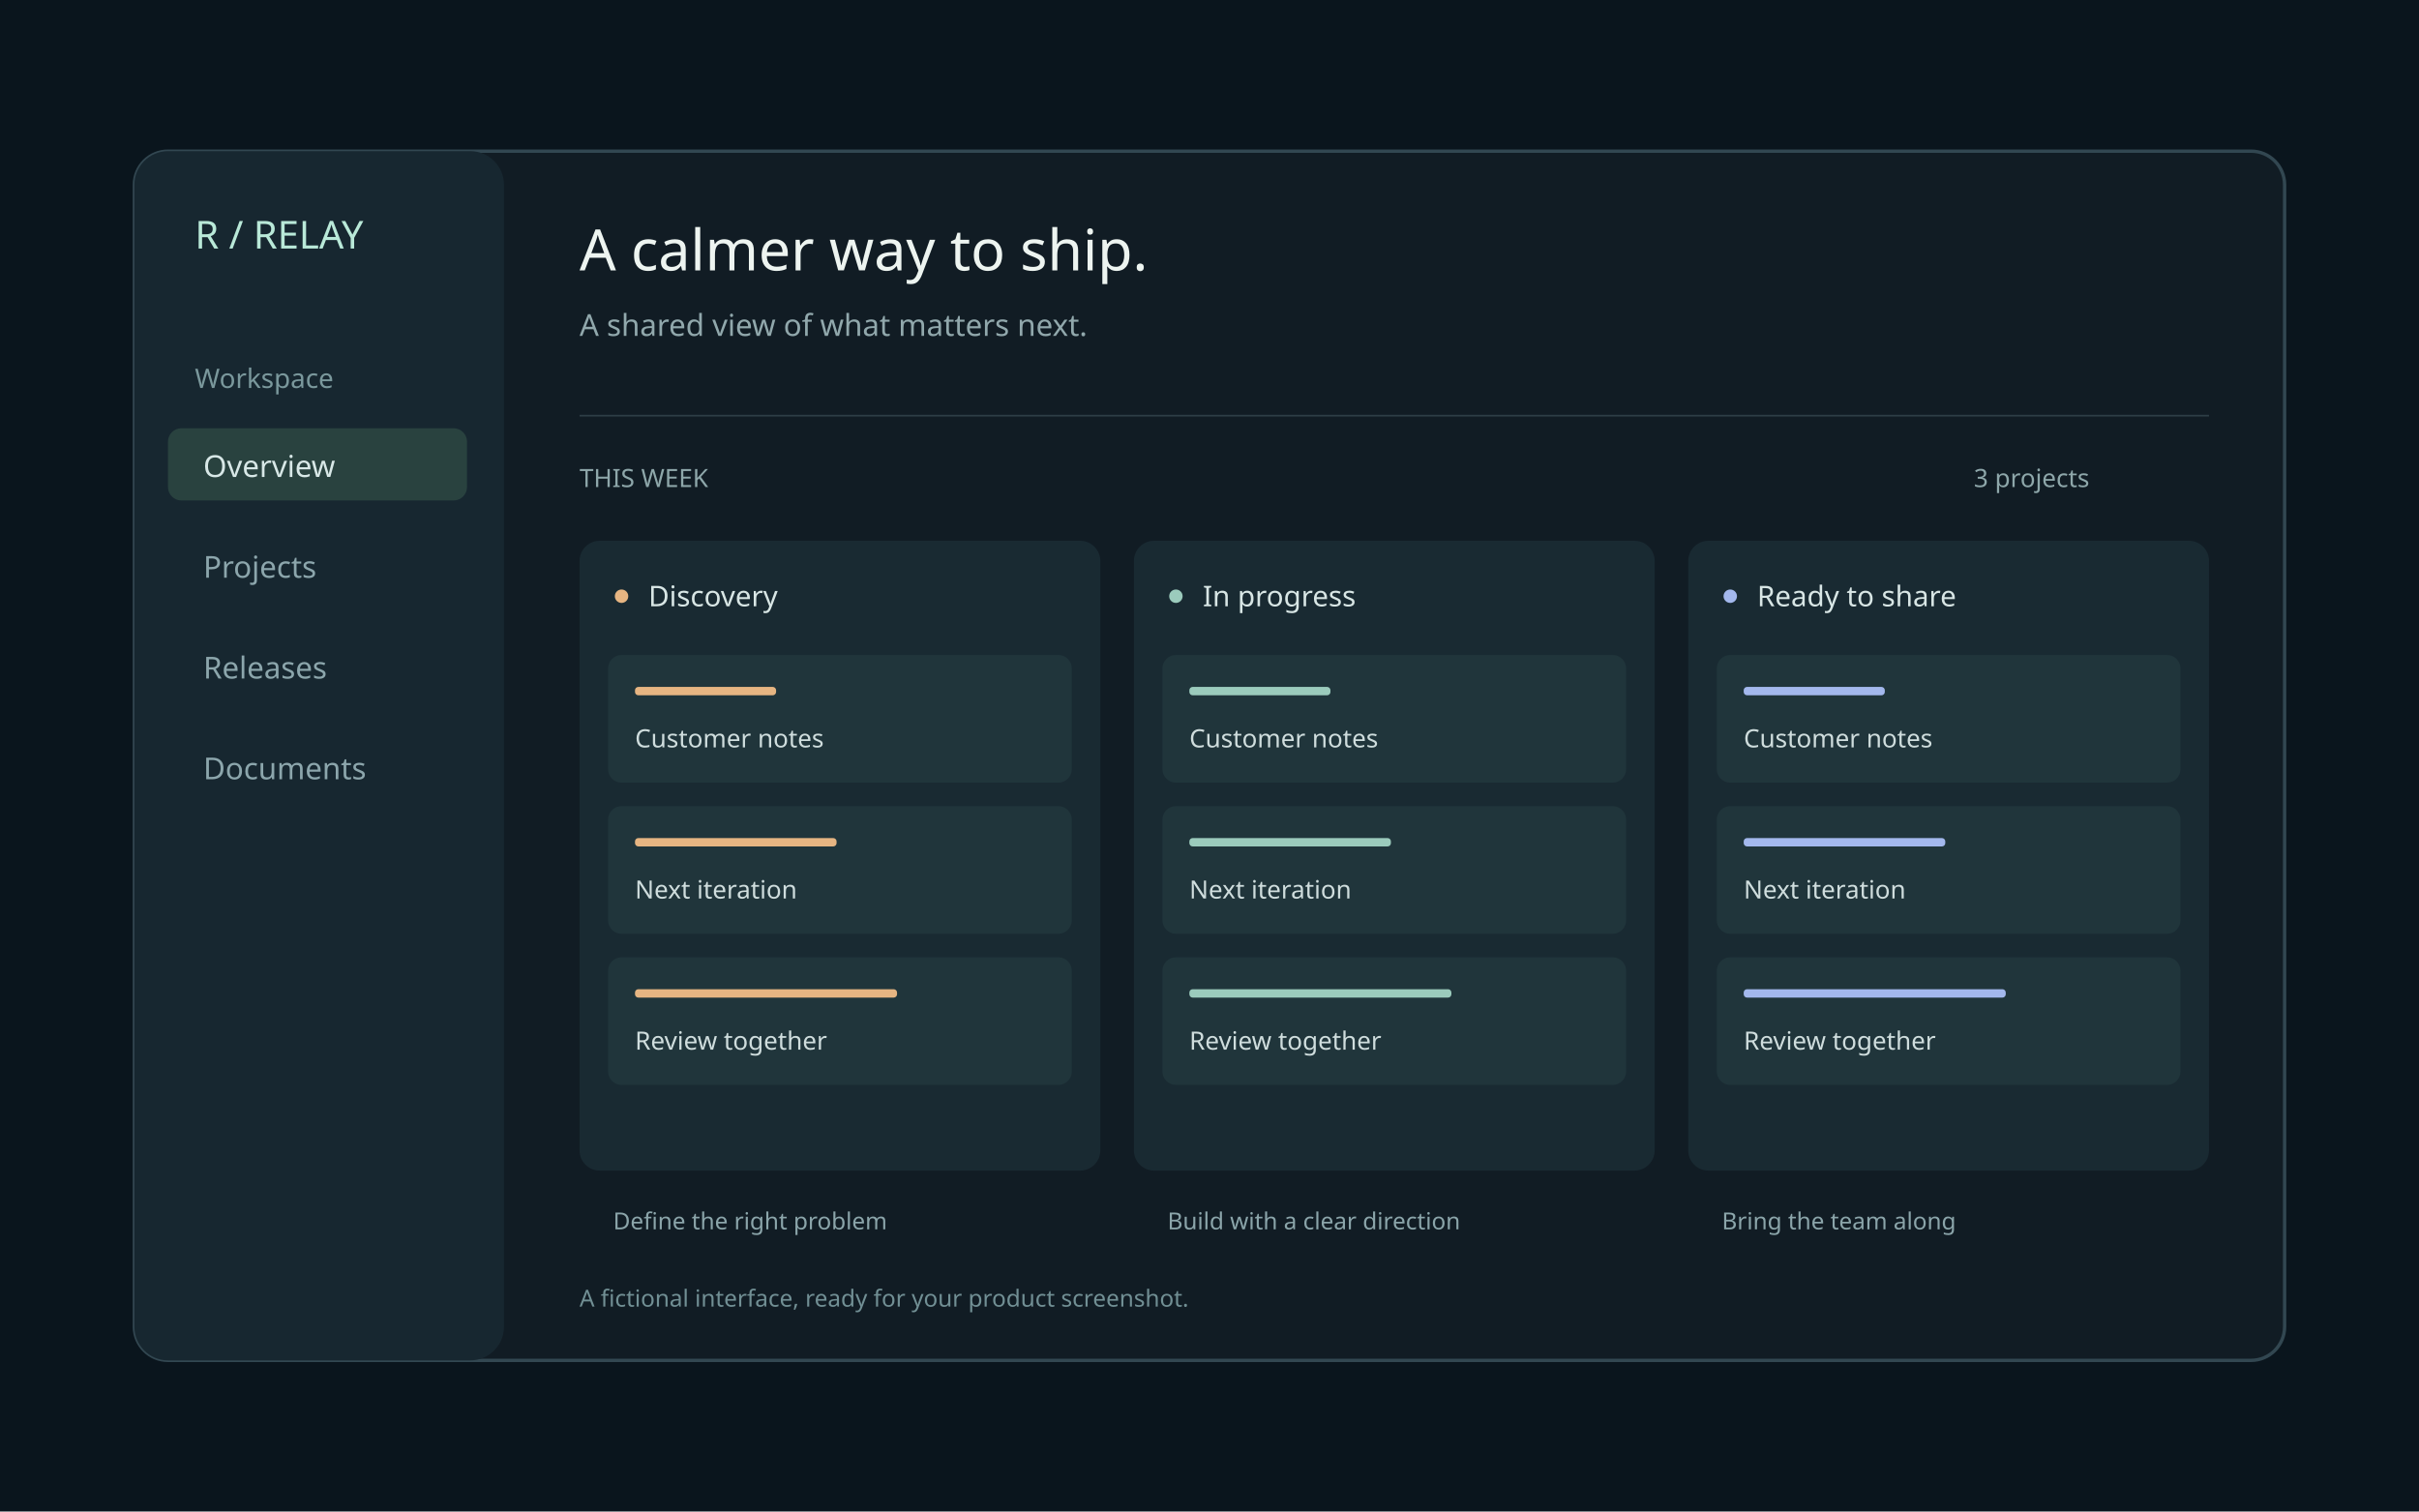
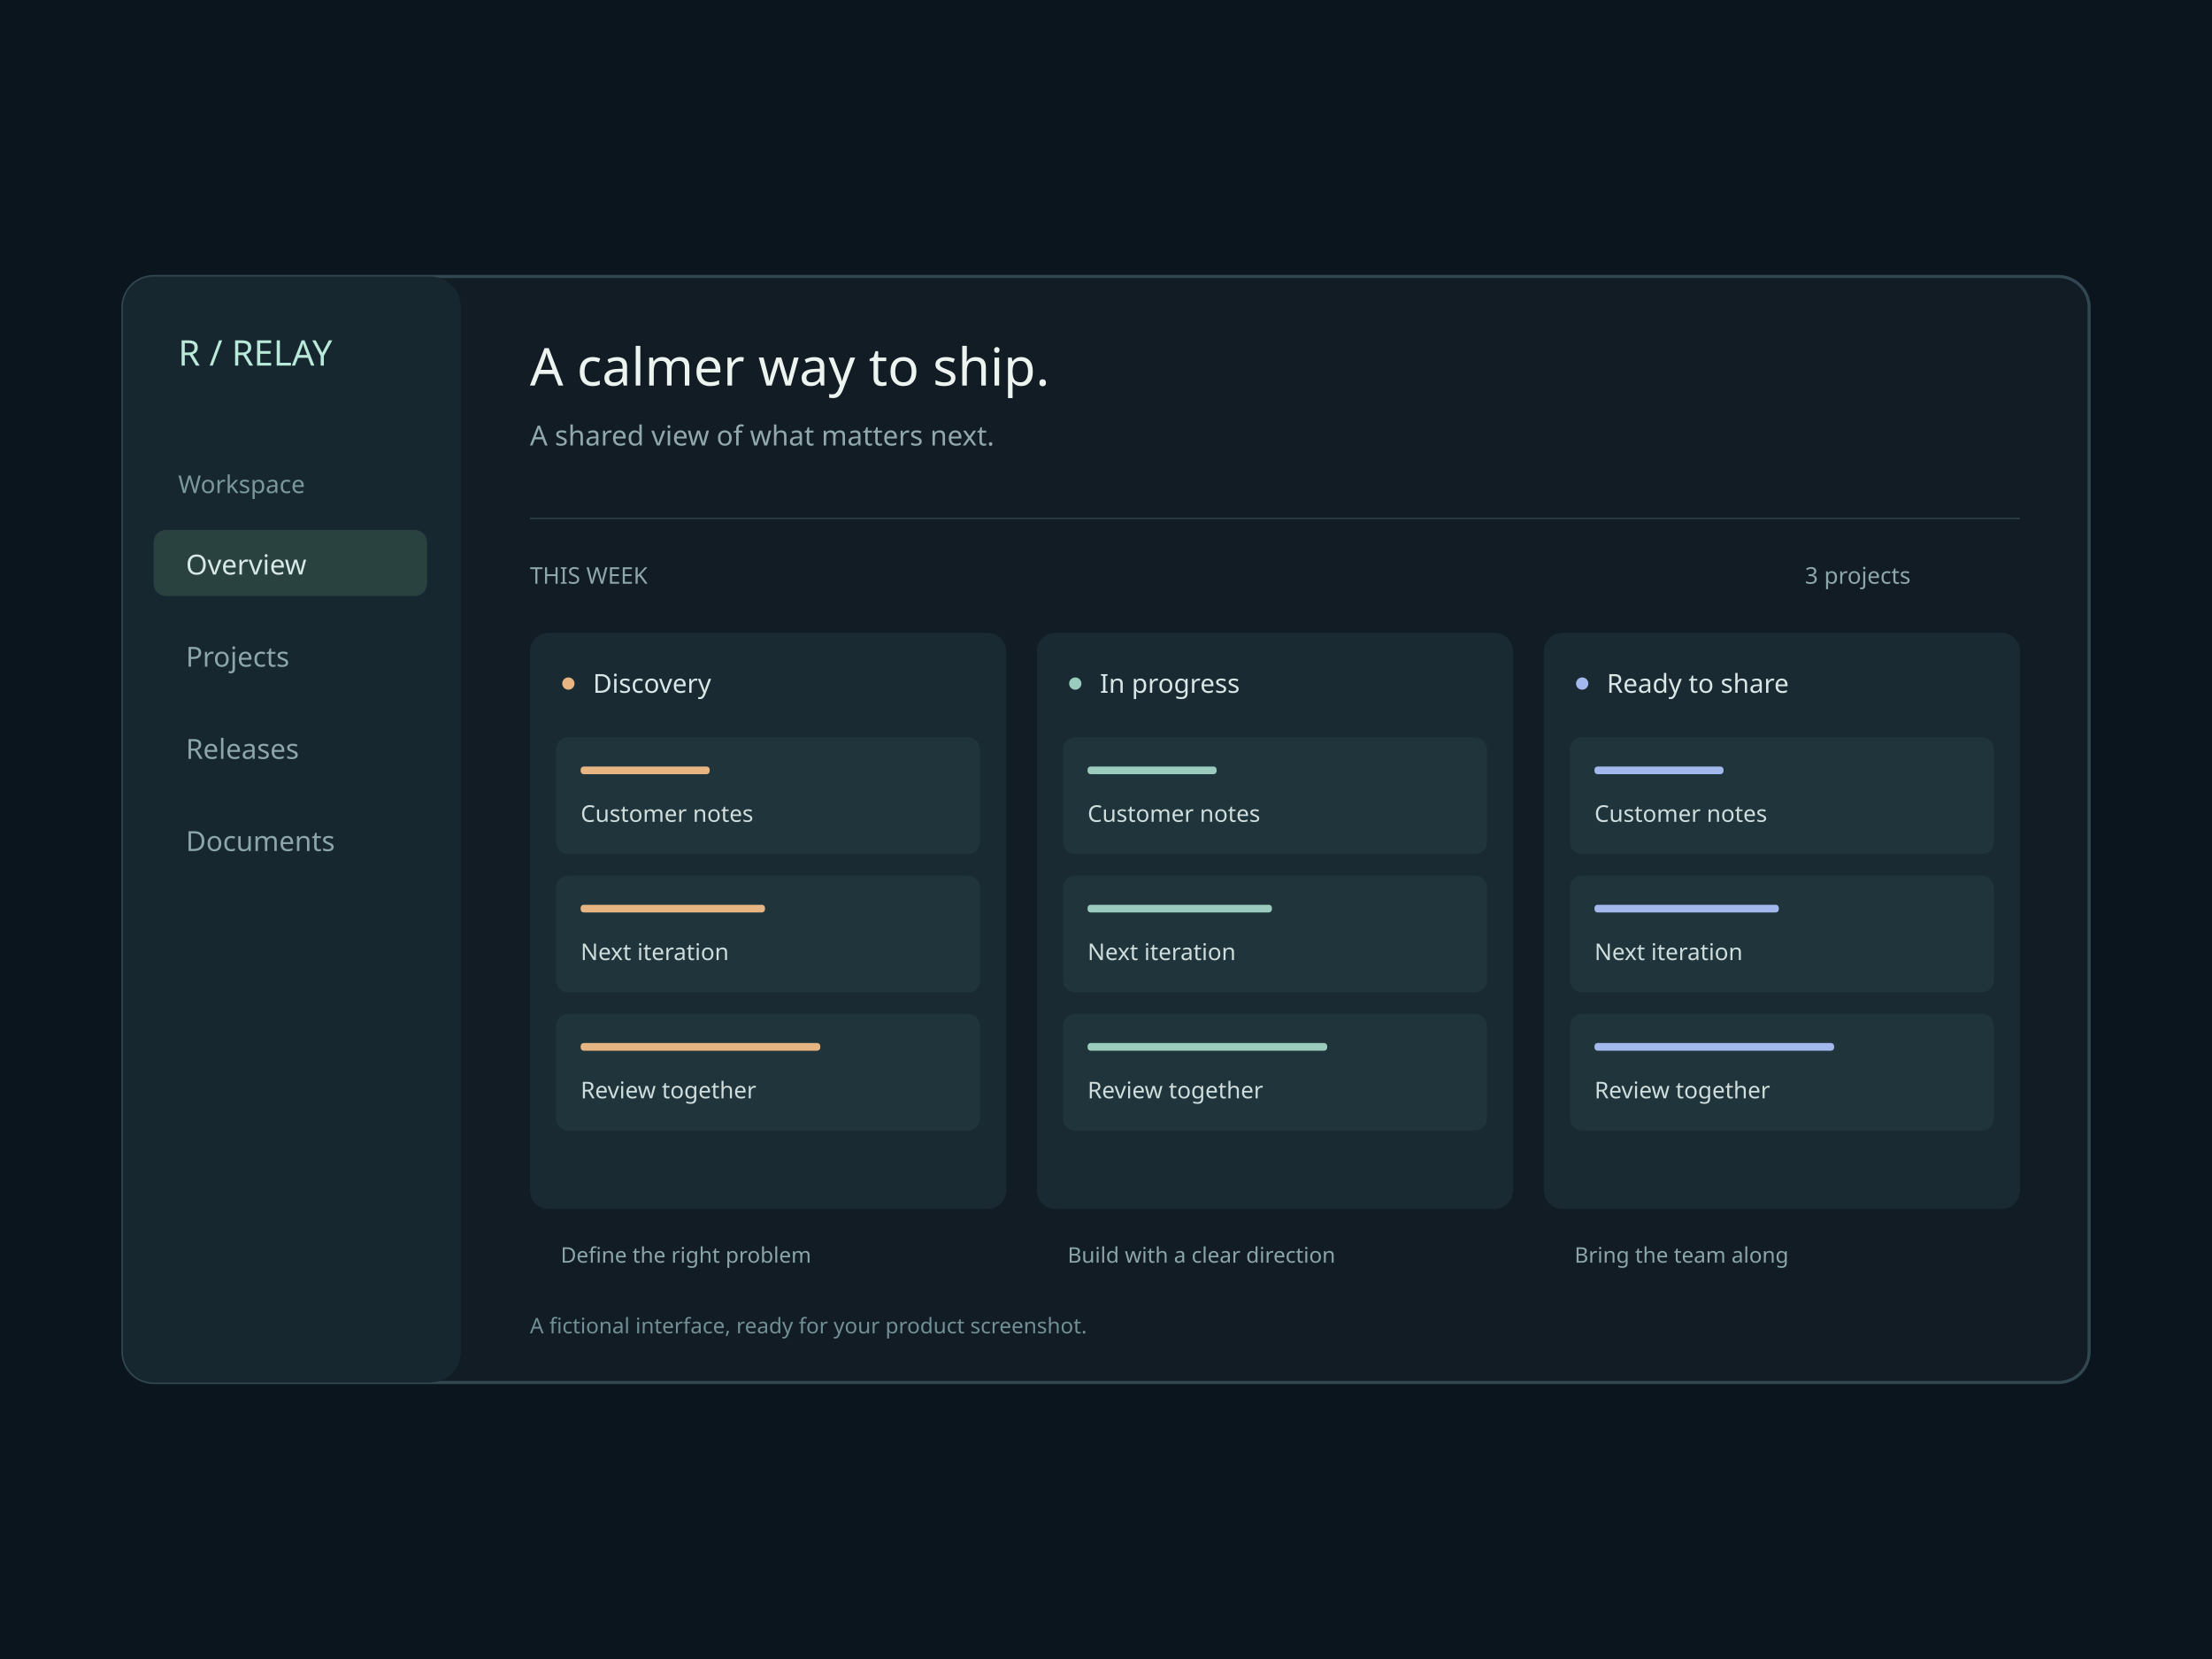
- <svg xmlns="http://www.w3.org/2000/svg" viewBox="0 0 1440 900" width="1440" height="900">
+ <svg xmlns="http://www.w3.org/2000/svg" viewBox="0 0 1440 1080" width="1440" height="1080">
  <defs />
-   <rect width="1440" height="900" fill="#0a151d" />
-   <rect x="80" y="90" width="1280" height="720" rx="20" fill="#111c24" stroke="#324751" stroke-width="2" />
-   <rect x="80" y="90" width="220" height="720" rx="20" fill="#172730" />
-   <text x="116" y="148" font-family="system-ui,sans-serif" font-size="23" fill="#b9e9d8">R / RELAY</text>
-   <text x="116" y="231" font-family="system-ui,sans-serif" font-size="16" fill="#7a989c">Workspace</text>
-   <rect x="100" y="255" width="178" height="43" rx="8" fill="#29423f" />
-   <text x="121" y="284" font-family="system-ui,sans-serif" font-size="18" fill="#d8e8e7">Overview</text>
-   <text x="121" y="344" font-family="system-ui,sans-serif" font-size="18" fill="#8ca6ac">Projects</text>
-   <text x="121" y="404" font-family="system-ui,sans-serif" font-size="18" fill="#8ca6ac">Releases</text>
-   <text x="121" y="464" font-family="system-ui,sans-serif" font-size="18" fill="#8ca6ac">Documents</text>
-   <text x="345" y="161" font-family="system-ui,sans-serif" font-size="34" fill="#edf4f0">A calmer way to ship.</text>
-   <text x="345" y="200" font-family="system-ui,sans-serif" font-size="18" fill="#91a8ac">A shared view of what matters next.</text>
-   <rect x="345" y="247" width="970" height="1" rx="0" fill="#2d3e46" />
-   <text x="345" y="290" font-family="system-ui,sans-serif" font-size="15" fill="#8ea7aa">THIS WEEK</text>
-   <text x="1175" y="290" font-family="system-ui,sans-serif" font-size="15" fill="#8ea7aa">3 projects</text>
-   <rect x="345" y="322" width="310" height="375" rx="12" fill="#192a32" />
-   <circle cx="370" cy="355" r="4" fill="#e6b582" />
-   <text x="386" y="361" font-family="system-ui,sans-serif" font-size="17" fill="#d8e6e5">Discovery</text>
-   <rect x="362" y="390" width="276" height="76" rx="8" fill="#20353b" />
-   <rect x="378" y="409" width="84" height="5" rx="2" fill="#e6b582" />
-   <text x="378" y="445" font-family="system-ui,sans-serif" font-size="15" fill="#cfdddd">Customer notes</text>
-   <rect x="362" y="480" width="276" height="76" rx="8" fill="#20353b" />
-   <rect x="378" y="499" width="120" height="5" rx="2" fill="#e6b582" />
-   <text x="378" y="535" font-family="system-ui,sans-serif" font-size="15" fill="#cfdddd">Next iteration</text>
-   <rect x="362" y="570" width="276" height="76" rx="8" fill="#20353b" />
-   <rect x="378" y="589" width="156" height="5" rx="2" fill="#e6b582" />
-   <text x="378" y="625" font-family="system-ui,sans-serif" font-size="15" fill="#cfdddd">Review together</text>
-   <text x="365" y="732" font-family="system-ui,sans-serif" font-size="14" fill="#8ba5aa">Define the right problem</text>
-   <rect x="675" y="322" width="310" height="375" rx="12" fill="#192a32" />
-   <circle cx="700" cy="355" r="4" fill="#9bcbbc" />
-   <text x="716" y="361" font-family="system-ui,sans-serif" font-size="17" fill="#d8e6e5">In progress</text>
-   <rect x="692" y="390" width="276" height="76" rx="8" fill="#20353b" />
-   <rect x="708" y="409" width="84" height="5" rx="2" fill="#9bcbbc" />
-   <text x="708" y="445" font-family="system-ui,sans-serif" font-size="15" fill="#cfdddd">Customer notes</text>
-   <rect x="692" y="480" width="276" height="76" rx="8" fill="#20353b" />
-   <rect x="708" y="499" width="120" height="5" rx="2" fill="#9bcbbc" />
-   <text x="708" y="535" font-family="system-ui,sans-serif" font-size="15" fill="#cfdddd">Next iteration</text>
-   <rect x="692" y="570" width="276" height="76" rx="8" fill="#20353b" />
-   <rect x="708" y="589" width="156" height="5" rx="2" fill="#9bcbbc" />
-   <text x="708" y="625" font-family="system-ui,sans-serif" font-size="15" fill="#cfdddd">Review together</text>
-   <text x="695" y="732" font-family="system-ui,sans-serif" font-size="14" fill="#8ba5aa">Build with a clear direction</text>
-   <rect x="1005" y="322" width="310" height="375" rx="12" fill="#192a32" />
-   <circle cx="1030" cy="355" r="4" fill="#a3b8ed" />
-   <text x="1046" y="361" font-family="system-ui,sans-serif" font-size="17" fill="#d8e6e5">Ready to share</text>
-   <rect x="1022" y="390" width="276" height="76" rx="8" fill="#20353b" />
-   <rect x="1038" y="409" width="84" height="5" rx="2" fill="#a3b8ed" />
-   <text x="1038" y="445" font-family="system-ui,sans-serif" font-size="15" fill="#cfdddd">Customer notes</text>
-   <rect x="1022" y="480" width="276" height="76" rx="8" fill="#20353b" />
-   <rect x="1038" y="499" width="120" height="5" rx="2" fill="#a3b8ed" />
-   <text x="1038" y="535" font-family="system-ui,sans-serif" font-size="15" fill="#cfdddd">Next iteration</text>
-   <rect x="1022" y="570" width="276" height="76" rx="8" fill="#20353b" />
-   <rect x="1038" y="589" width="156" height="5" rx="2" fill="#a3b8ed" />
-   <text x="1038" y="625" font-family="system-ui,sans-serif" font-size="15" fill="#cfdddd">Review together</text>
-   <text x="1025" y="732" font-family="system-ui,sans-serif" font-size="14" fill="#8ba5aa">Bring the team along</text>
-   <text x="345" y="778" font-family="system-ui,sans-serif" font-size="14" fill="#718f94">A fictional interface, ready for your product screenshot.</text>
+   <rect width="1440" height="1080" fill="#0a151d" />
+   <g transform="translate(0 90)">
+     <rect x="80" y="90" width="1280" height="720" rx="20" fill="#111c24" stroke="#324751" stroke-width="2" />
+     <rect x="80" y="90" width="220" height="720" rx="20" fill="#172730" />
+     <text x="116" y="148" font-family="system-ui,sans-serif" font-size="23" fill="#b9e9d8">R / RELAY</text>
+     <text x="116" y="231" font-family="system-ui,sans-serif" font-size="16" fill="#7a989c">Workspace</text>
+     <rect x="100" y="255" width="178" height="43" rx="8" fill="#29423f" />
+     <text x="121" y="284" font-family="system-ui,sans-serif" font-size="18" fill="#d8e8e7">Overview</text>
+     <text x="121" y="344" font-family="system-ui,sans-serif" font-size="18" fill="#8ca6ac">Projects</text>
+     <text x="121" y="404" font-family="system-ui,sans-serif" font-size="18" fill="#8ca6ac">Releases</text>
+     <text x="121" y="464" font-family="system-ui,sans-serif" font-size="18" fill="#8ca6ac">Documents</text>
+     <text x="345" y="161" font-family="system-ui,sans-serif" font-size="34" fill="#edf4f0">A calmer way to ship.</text>
+     <text x="345" y="200" font-family="system-ui,sans-serif" font-size="18" fill="#91a8ac">A shared view of what matters next.</text>
+     <rect x="345" y="247" width="970" height="1" rx="0" fill="#2d3e46" />
+     <text x="345" y="290" font-family="system-ui,sans-serif" font-size="15" fill="#8ea7aa">THIS WEEK</text>
+     <text x="1175" y="290" font-family="system-ui,sans-serif" font-size="15" fill="#8ea7aa">3 projects</text>
+     <rect x="345" y="322" width="310" height="375" rx="12" fill="#192a32" />
+     <circle cx="370" cy="355" r="4" fill="#e6b582" />
+     <text x="386" y="361" font-family="system-ui,sans-serif" font-size="17" fill="#d8e6e5">Discovery</text>
+     <rect x="362" y="390" width="276" height="76" rx="8" fill="#20353b" />
+     <rect x="378" y="409" width="84" height="5" rx="2" fill="#e6b582" />
+     <text x="378" y="445" font-family="system-ui,sans-serif" font-size="15" fill="#cfdddd">Customer notes</text>
+     <rect x="362" y="480" width="276" height="76" rx="8" fill="#20353b" />
+     <rect x="378" y="499" width="120" height="5" rx="2" fill="#e6b582" />
+     <text x="378" y="535" font-family="system-ui,sans-serif" font-size="15" fill="#cfdddd">Next iteration</text>
+     <rect x="362" y="570" width="276" height="76" rx="8" fill="#20353b" />
+     <rect x="378" y="589" width="156" height="5" rx="2" fill="#e6b582" />
+     <text x="378" y="625" font-family="system-ui,sans-serif" font-size="15" fill="#cfdddd">Review together</text>
+     <text x="365" y="732" font-family="system-ui,sans-serif" font-size="14" fill="#8ba5aa">Define the right problem</text>
+     <rect x="675" y="322" width="310" height="375" rx="12" fill="#192a32" />
+     <circle cx="700" cy="355" r="4" fill="#9bcbbc" />
+     <text x="716" y="361" font-family="system-ui,sans-serif" font-size="17" fill="#d8e6e5">In progress</text>
+     <rect x="692" y="390" width="276" height="76" rx="8" fill="#20353b" />
+     <rect x="708" y="409" width="84" height="5" rx="2" fill="#9bcbbc" />
+     <text x="708" y="445" font-family="system-ui,sans-serif" font-size="15" fill="#cfdddd">Customer notes</text>
+     <rect x="692" y="480" width="276" height="76" rx="8" fill="#20353b" />
+     <rect x="708" y="499" width="120" height="5" rx="2" fill="#9bcbbc" />
+     <text x="708" y="535" font-family="system-ui,sans-serif" font-size="15" fill="#cfdddd">Next iteration</text>
+     <rect x="692" y="570" width="276" height="76" rx="8" fill="#20353b" />
+     <rect x="708" y="589" width="156" height="5" rx="2" fill="#9bcbbc" />
+     <text x="708" y="625" font-family="system-ui,sans-serif" font-size="15" fill="#cfdddd">Review together</text>
+     <text x="695" y="732" font-family="system-ui,sans-serif" font-size="14" fill="#8ba5aa">Build with a clear direction</text>
+     <rect x="1005" y="322" width="310" height="375" rx="12" fill="#192a32" />
+     <circle cx="1030" cy="355" r="4" fill="#a3b8ed" />
+     <text x="1046" y="361" font-family="system-ui,sans-serif" font-size="17" fill="#d8e6e5">Ready to share</text>
+     <rect x="1022" y="390" width="276" height="76" rx="8" fill="#20353b" />
+     <rect x="1038" y="409" width="84" height="5" rx="2" fill="#a3b8ed" />
+     <text x="1038" y="445" font-family="system-ui,sans-serif" font-size="15" fill="#cfdddd">Customer notes</text>
+     <rect x="1022" y="480" width="276" height="76" rx="8" fill="#20353b" />
+     <rect x="1038" y="499" width="120" height="5" rx="2" fill="#a3b8ed" />
+     <text x="1038" y="535" font-family="system-ui,sans-serif" font-size="15" fill="#cfdddd">Next iteration</text>
+     <rect x="1022" y="570" width="276" height="76" rx="8" fill="#20353b" />
+     <rect x="1038" y="589" width="156" height="5" rx="2" fill="#a3b8ed" />
+     <text x="1038" y="625" font-family="system-ui,sans-serif" font-size="15" fill="#cfdddd">Review together</text>
+     <text x="1025" y="732" font-family="system-ui,sans-serif" font-size="14" fill="#8ba5aa">Bring the team along</text>
+     <text x="345" y="778" font-family="system-ui,sans-serif" font-size="14" fill="#718f94">A fictional interface, ready for your product screenshot.</text>
+   </g>
</svg>
